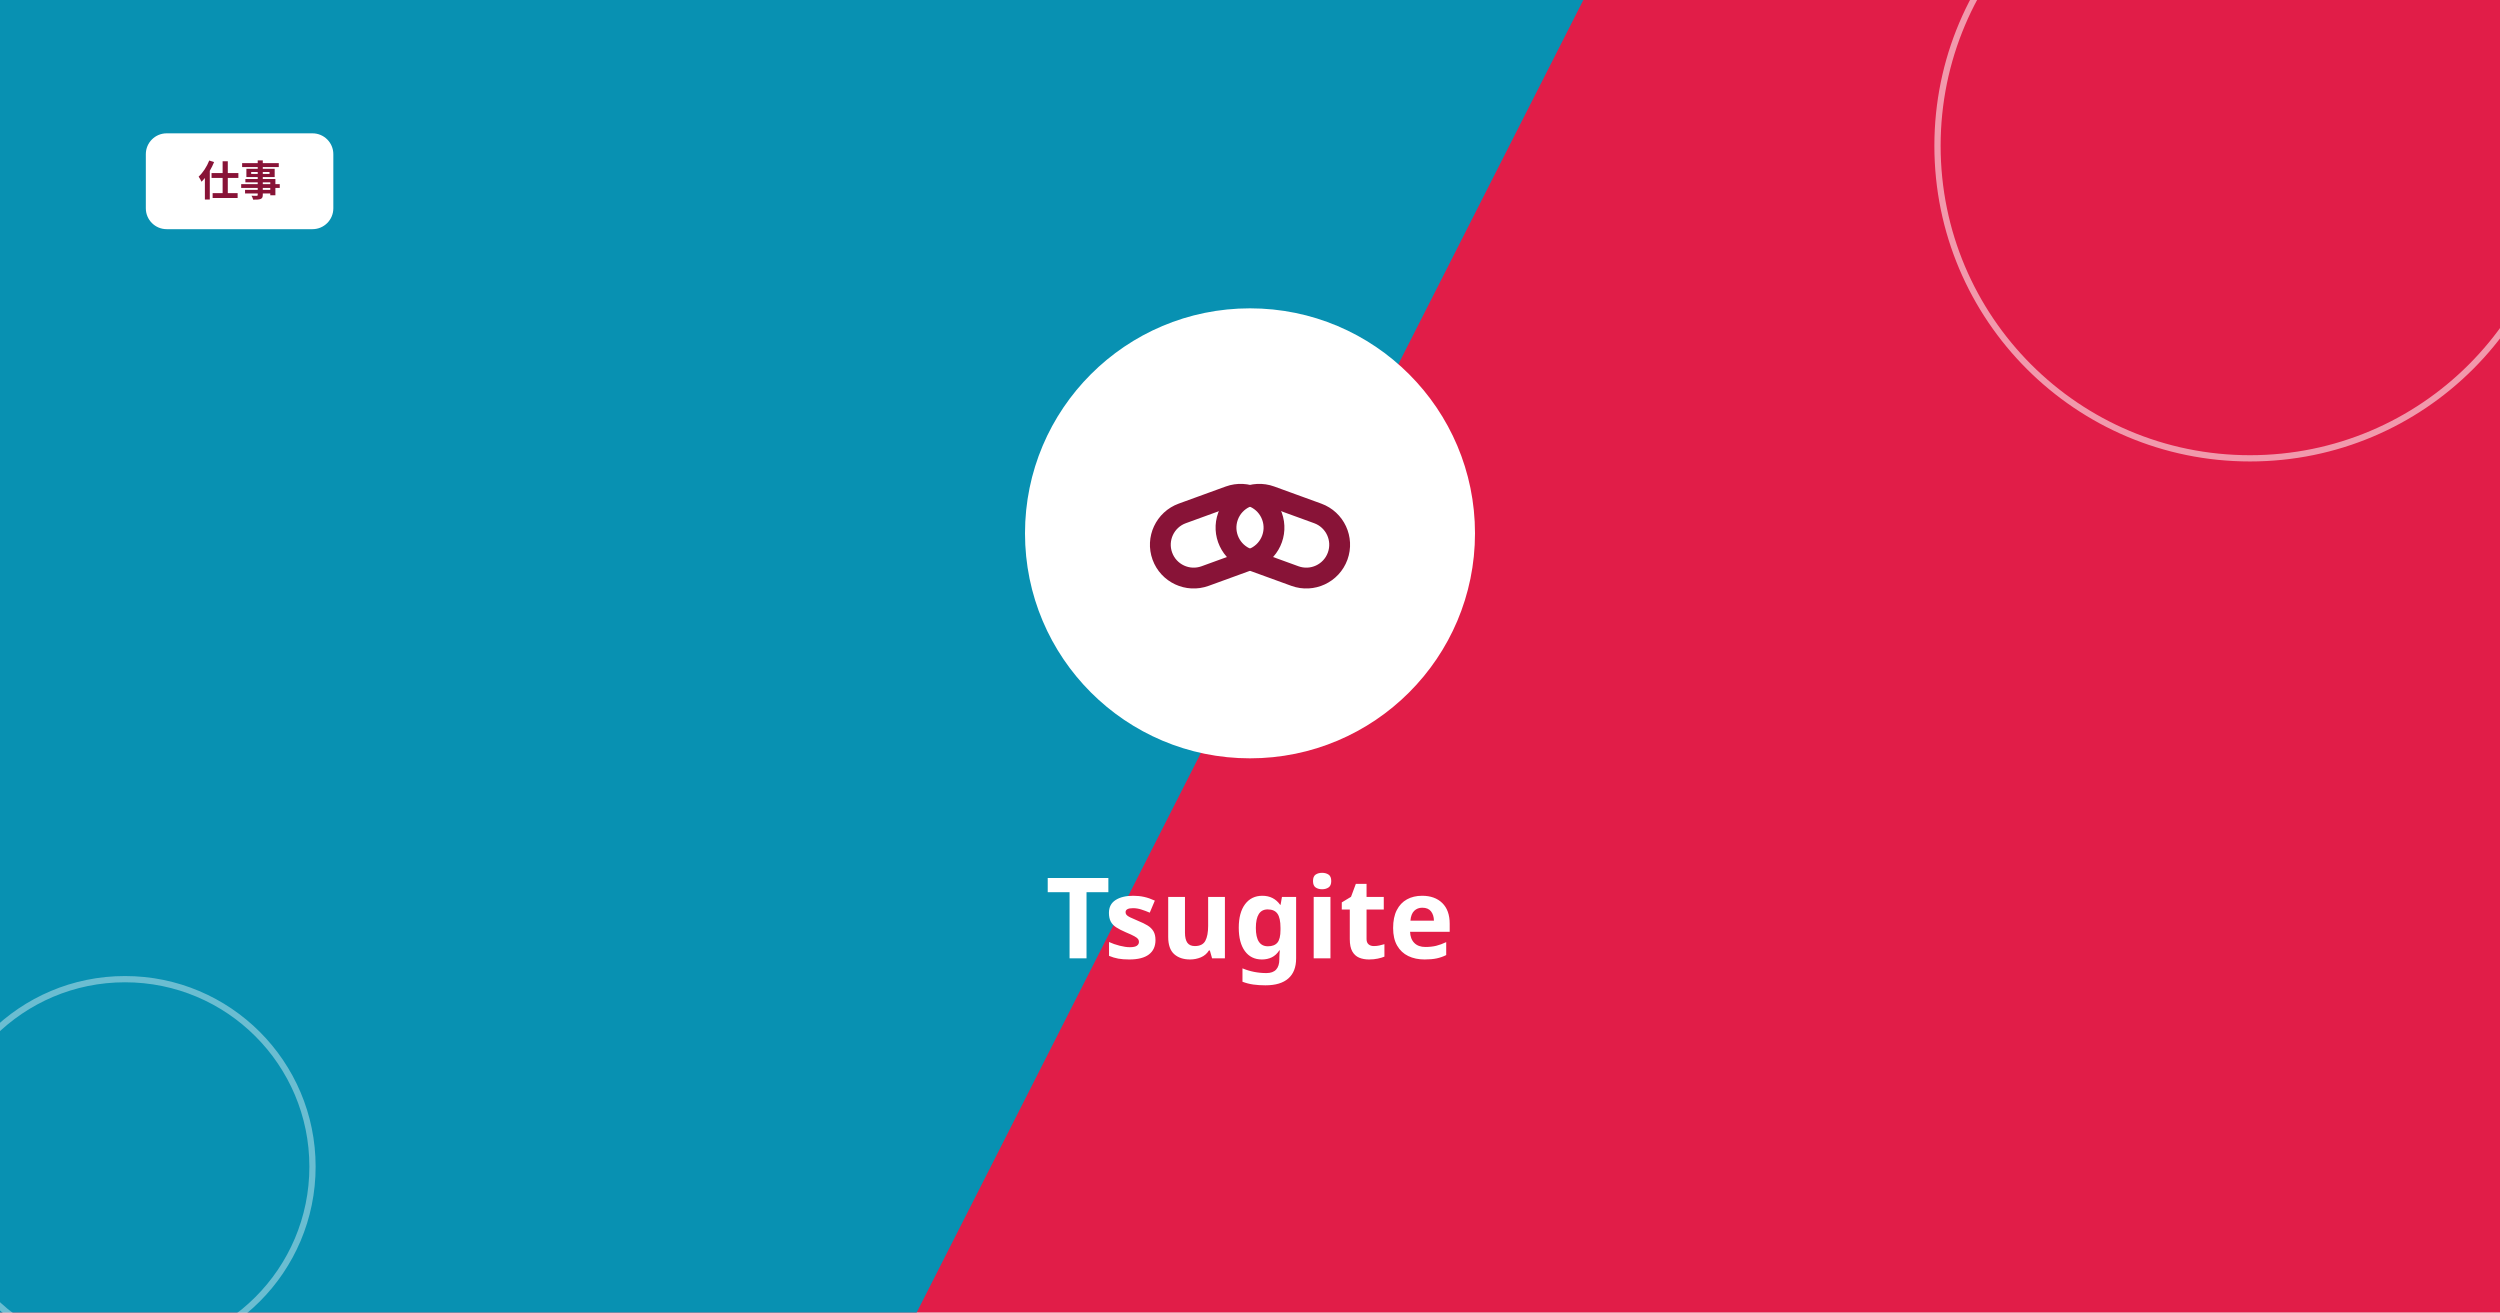
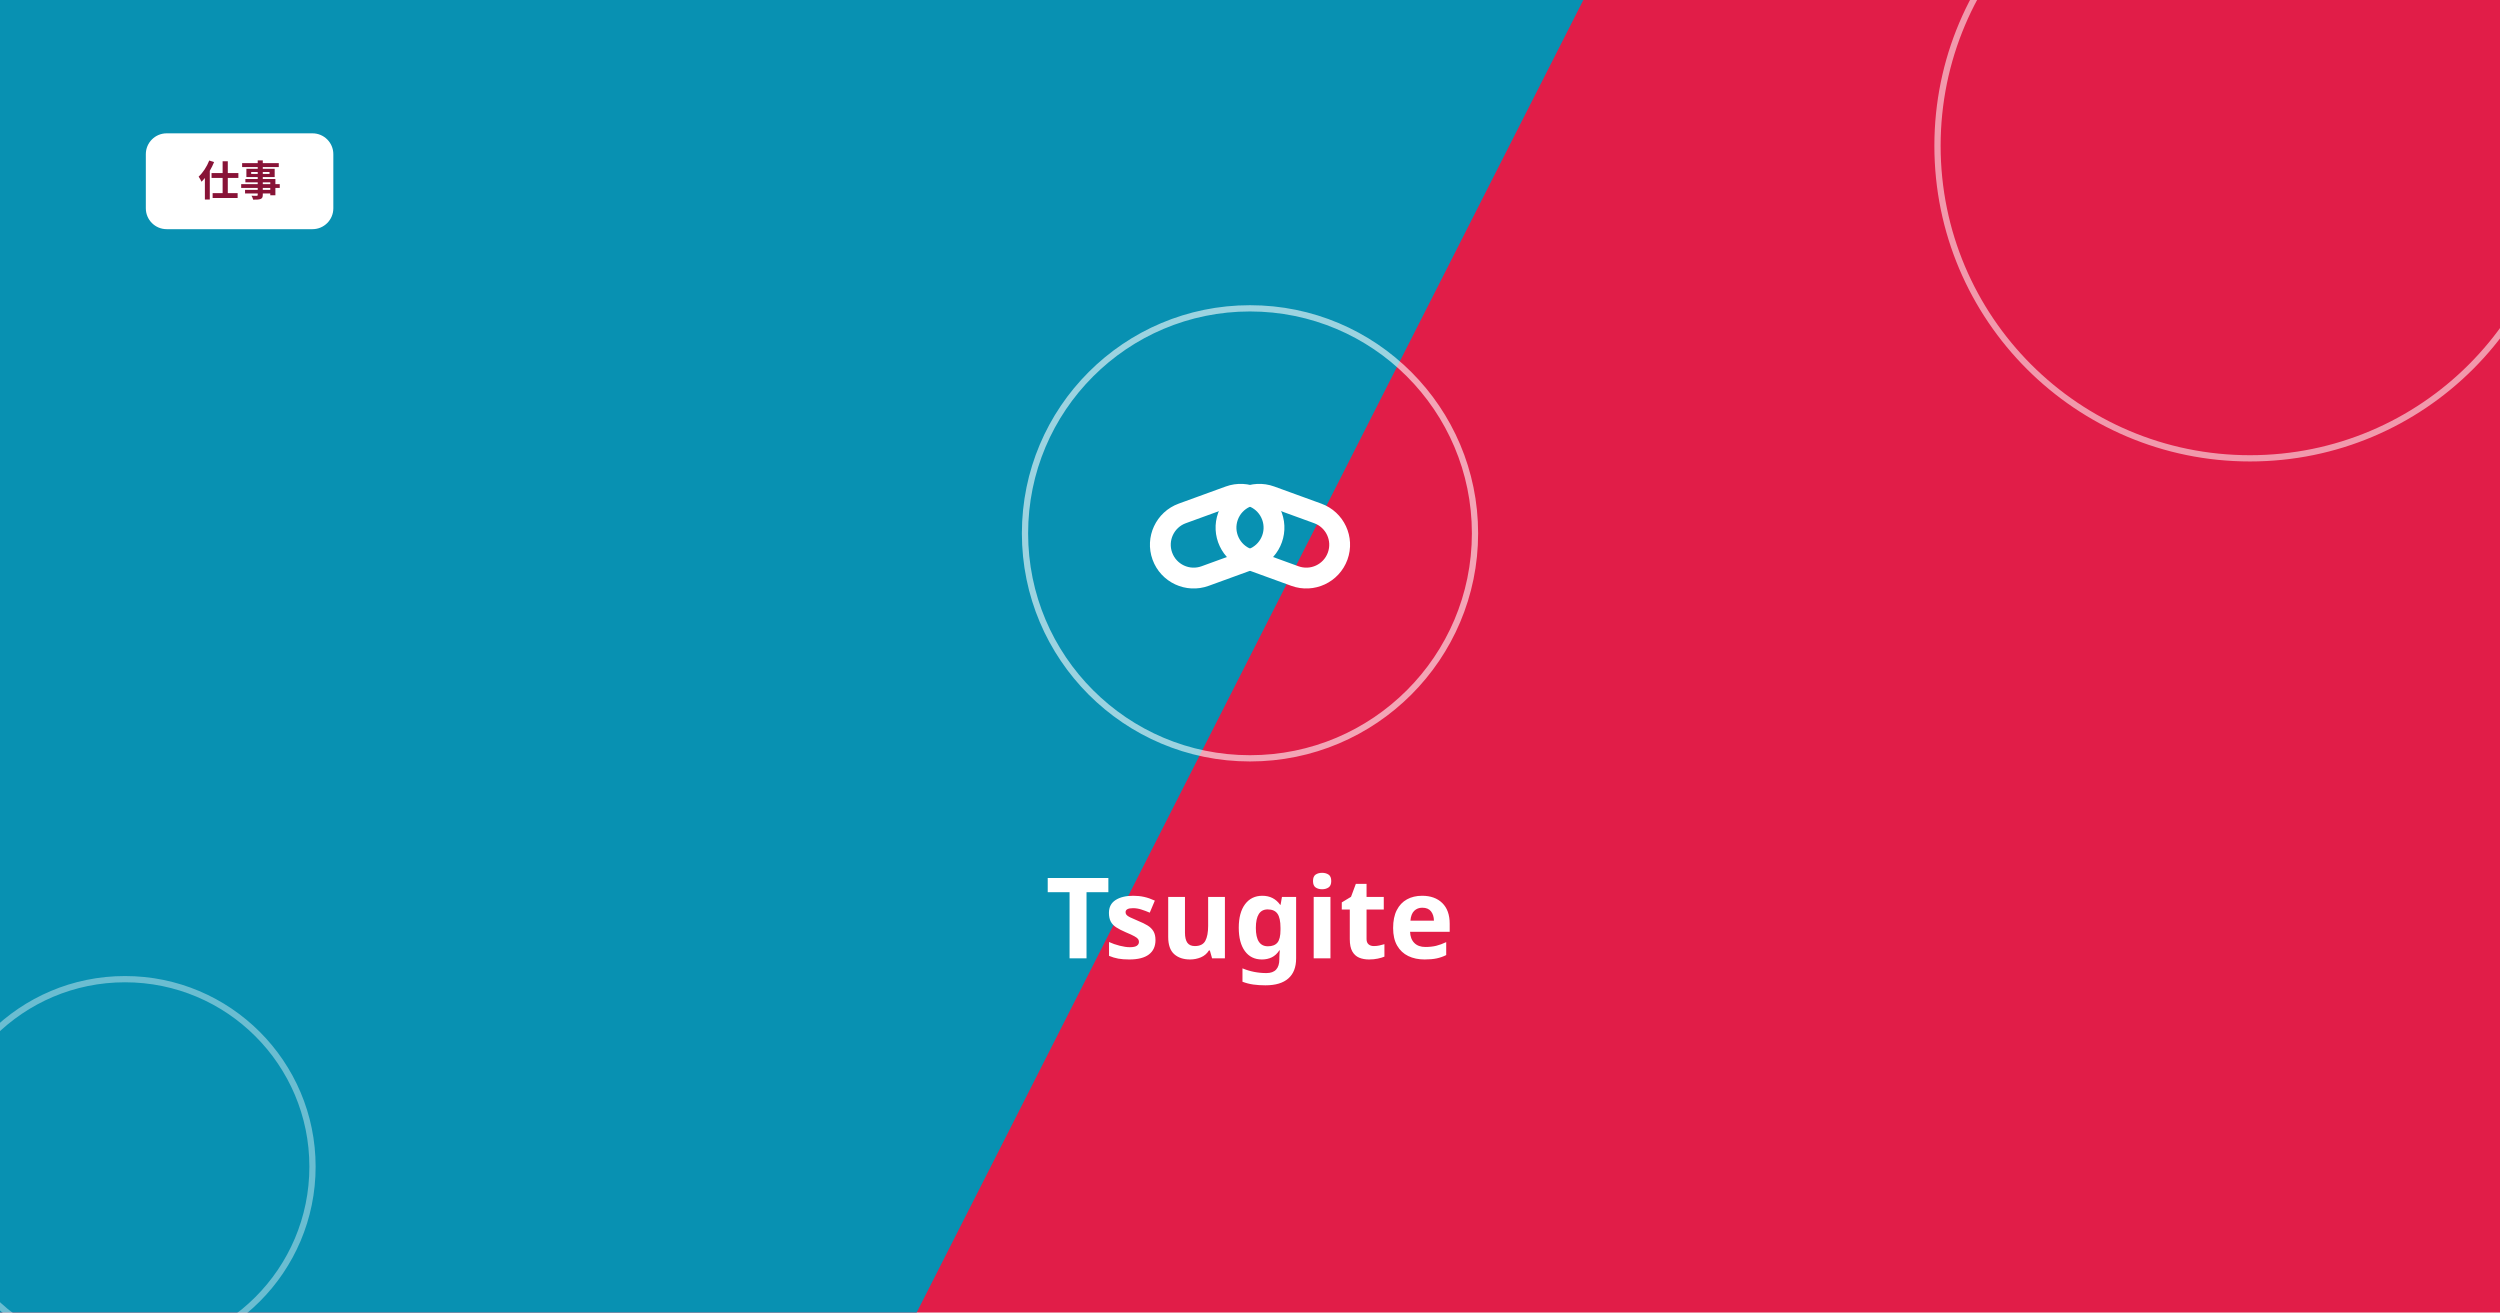
<svg xmlns="http://www.w3.org/2000/svg" viewBox="0 0 1200 630">
  <rect width="1200" height="630" fill="#e11d48" />
  <path d="M0 0 L760 0 L440 630 L0 630 Z" fill="#0891b2" />
  <circle cx="1080" cy="70" r="150" fill="none" stroke="#ffffff" stroke-width="3" opacity="0.55" />
  <circle cx="60" cy="560" r="90" fill="none" stroke="#ffffff" stroke-width="3" opacity="0.4" />
  <rect x="70" y="64" width="90" height="46" rx="10" fill="#ffffff" />
  <text x="115.0" y="94" font-size="20" font-weight="700" fill="#881337" text-anchor="middle" font-family="'Noto Sans JP', sans-serif">仕事</text>
-   <circle cx="600" cy="256" r="108" fill="#ffffff" />
-   <g transform="translate(600 256) scale(2.0) translate(-32 -32)" fill="none" stroke="#881337" stroke-width="5" stroke-linecap="round" stroke-linejoin="round">
+   <circle cx="600" cy="256" r="108" fill="none" stroke="#ffffff" stroke-width="3" opacity="0.6" />
+   <g transform="translate(600 256) scale(2.0) translate(-32 -32)" fill="none" stroke="#ffffff" stroke-width="5" stroke-linecap="round" stroke-linejoin="round">
    <g transform="rotate(-20 26 32)">
      <rect x="10" y="24" width="28" height="16" rx="8" />
    </g>
    <g transform="rotate(20 38 32)">
      <rect x="26" y="24" width="28" height="16" rx="8" />
    </g>
  </g>
  <text x="600" y="460" font-size="54" font-weight="900" text-anchor="middle" fill="#ffffff" font-family="'Noto Sans JP', sans-serif">Tsugite</text>
</svg>
